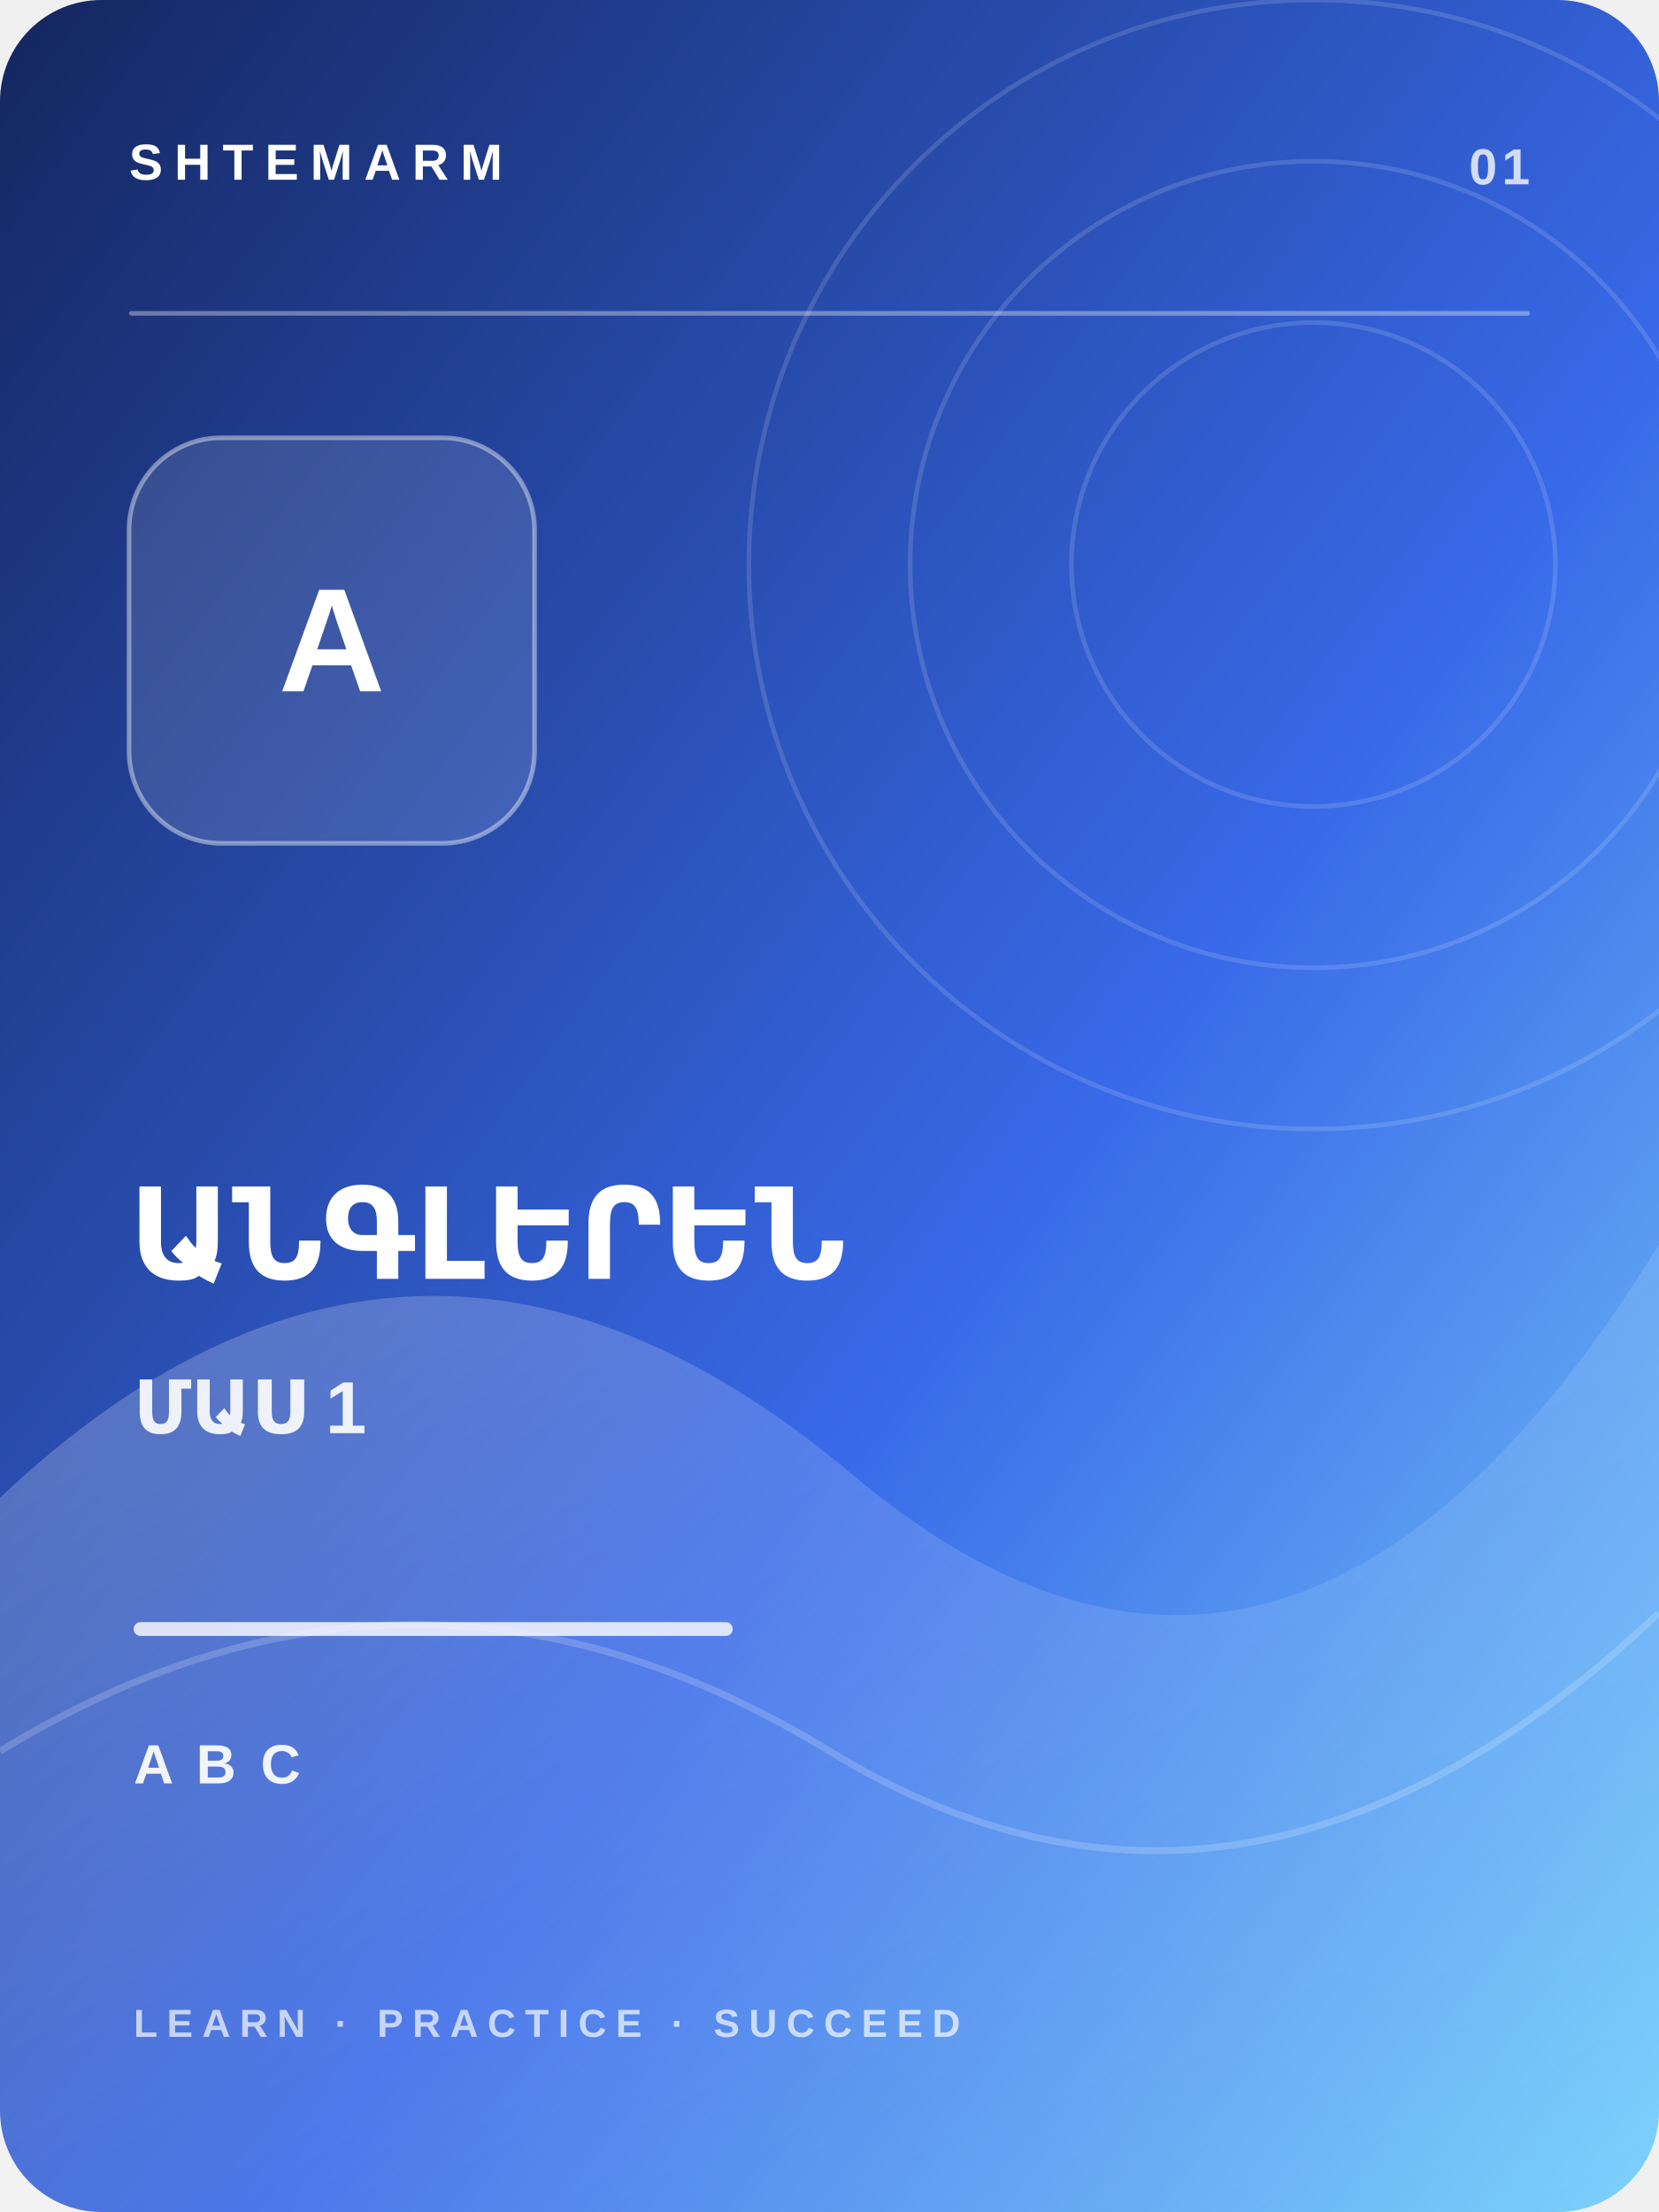
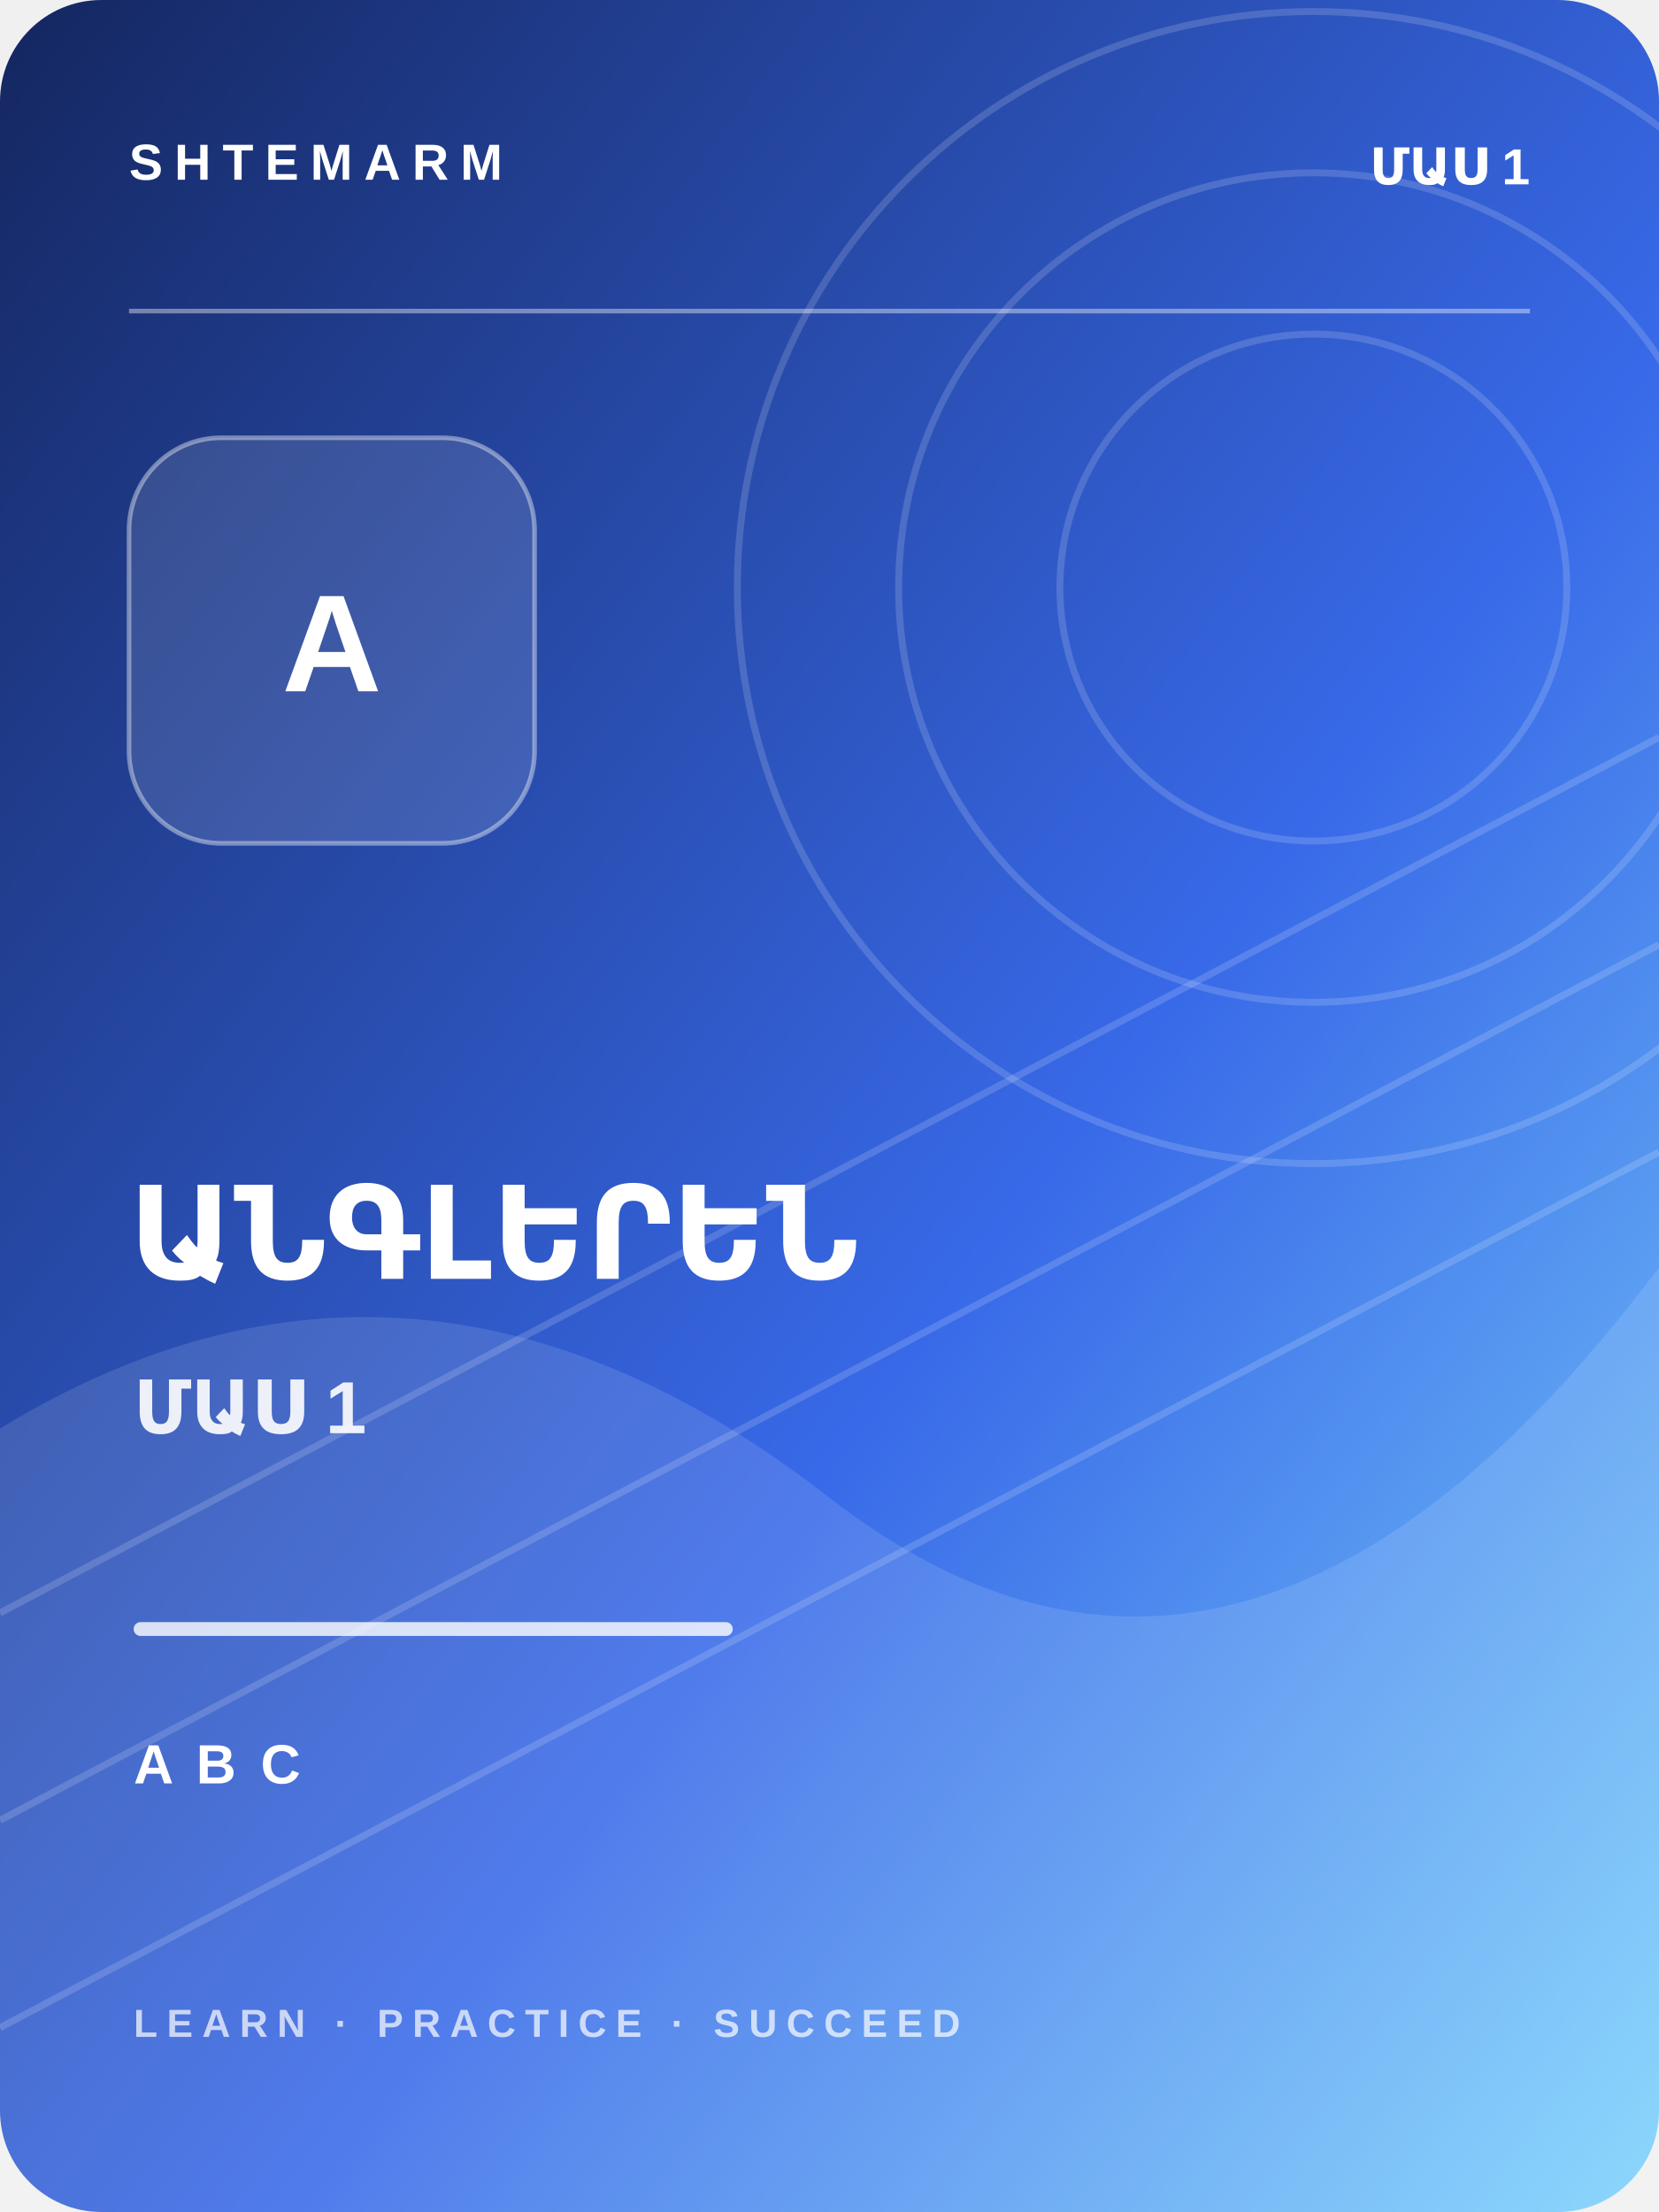
<svg xmlns="http://www.w3.org/2000/svg" width="720" height="960" viewBox="0 0 720 960" role="img" aria-label="ԱՆԳԼԵՐԵՆ · ՄԱՍ 1">
  <defs>
-     <linearGradient id="bg" x1="0" y1="0" x2="1" y2="1">
+     <linearGradient id="g" x1="0" y1="0" x2="1" y2="1">
      <stop stop-color="#14265f" />
      <stop offset=".58" stop-color="#3869e8" />
      <stop offset="1" stop-color="#7dd3fc" />
    </linearGradient>
-     <linearGradient id="glow" x1="0" y1="0" x2="1" y2="1">
-       <stop stop-color="#fff" stop-opacity=".24" />
-       <stop offset="1" stop-color="#fff" stop-opacity="0" />
-     </linearGradient>
  </defs>
-   <rect width="720" height="960" rx="44" fill="url(#bg)" />
-   <circle cx="570" cy="245" r="245" fill="none" stroke="#fff" stroke-opacity=".14" stroke-width="2" />
-   <circle cx="570" cy="245" r="175" fill="none" stroke="#fff" stroke-opacity=".14" stroke-width="2" />
-   <circle cx="570" cy="245" r="105" fill="none" stroke="#fff" stroke-opacity=".14" stroke-width="2" />
-   <path d="M0 650 Q180 480 370 640 T720 540 V960 H0Z" fill="url(#glow)" />
-   <path d="M0 760 Q180 650 360 760 T720 700" fill="none" stroke="#fff" stroke-opacity=".18" stroke-width="3" />
+   <rect width="720" height="960" rx="44" fill="url(#g)" />
+   <g fill="none" stroke="#fff" stroke-opacity=".16" stroke-width="3">
+     <circle cx="570" cy="255" r="250" />
+     <circle cx="570" cy="255" r="180" />
+     <circle cx="570" cy="255" r="110" />
+     <path d="M0 700L720 320M0 790L720 410M0 880L720 500" />
+   </g>
+   <path d="M0 620Q180 510 360 650T720 550V960H0Z" fill="#fff" fill-opacity=".12" />
  <text x="56" y="78" fill="#fff" font-family="Arial,sans-serif" font-size="22" font-weight="800" letter-spacing="5">SHTEMARM</text>
-   <text x="664" y="80" text-anchor="end" fill="#fff" fill-opacity=".78" font-family="Arial,sans-serif" font-size="22" font-weight="800" letter-spacing="2">01</text>
-   <rect x="56" y="135" width="608" height="2" rx="1" fill="#fff" fill-opacity=".35" />
-   <rect x="56" y="190" width="176" height="176" rx="40" fill="#fff" fill-opacity=".12" stroke="#fff" stroke-opacity=".42" stroke-width="2" />
-   <text x="144" y="300" text-anchor="middle" fill="#fff" font-family="Arial,sans-serif" font-size="64" font-weight="800">A</text>
-   <text x="56" y="555" fill="#fff" font-family="Arial,sans-serif" font-size="55" font-weight="900">ԱՆԳԼԵՐԵՆ</text>
+   <text x="664" y="80" text-anchor="end" fill="#fff" font-family="Arial,sans-serif" font-size="22" font-weight="800">ՄԱՍ 1</text>
+   <path d="M56 135H664" stroke="#fff" stroke-opacity=".4" stroke-width="2" />
+   <rect x="56" y="190" width="176" height="176" rx="40" fill="#fff" fill-opacity=".12" stroke="#fff" stroke-opacity=".4" stroke-width="2" />
+   <text x="144" y="300" text-anchor="middle" fill="#fff" font-family="Arial,sans-serif" font-size="60" font-weight="900">A</text>
+   <text x="56" y="555" fill="#fff" font-family="Arial,sans-serif" font-size="56" font-weight="900">ԱՆԳԼԵՐԵՆ</text>
  <text x="58" y="622" fill="#fff" fill-opacity=".9" font-family="Arial,sans-serif" font-size="32" font-weight="700">ՄԱՍ 1</text>
  <rect x="58" y="704" width="260" height="6" rx="3" fill="#fff" fill-opacity=".8" />
-   <text x="58" y="774" fill="#fff" fill-opacity=".92" font-family="Arial,sans-serif" font-size="24" font-weight="700" letter-spacing="2">A B C</text>
-   <text x="58" y="884" fill="#fff" fill-opacity=".68" font-family="Arial,sans-serif" font-size="17" font-weight="700" letter-spacing="4">LEARN · PRACTICE · SUCCEED</text>
+   <text x="58" y="774" fill="#fff" font-family="Arial,sans-serif" font-size="24" font-weight="700" letter-spacing="2">A B C</text>
+   <text x="58" y="884" fill="#fff" fill-opacity=".7" font-family="Arial,sans-serif" font-size="17" font-weight="700" letter-spacing="4">LEARN · PRACTICE · SUCCEED</text>
</svg>
